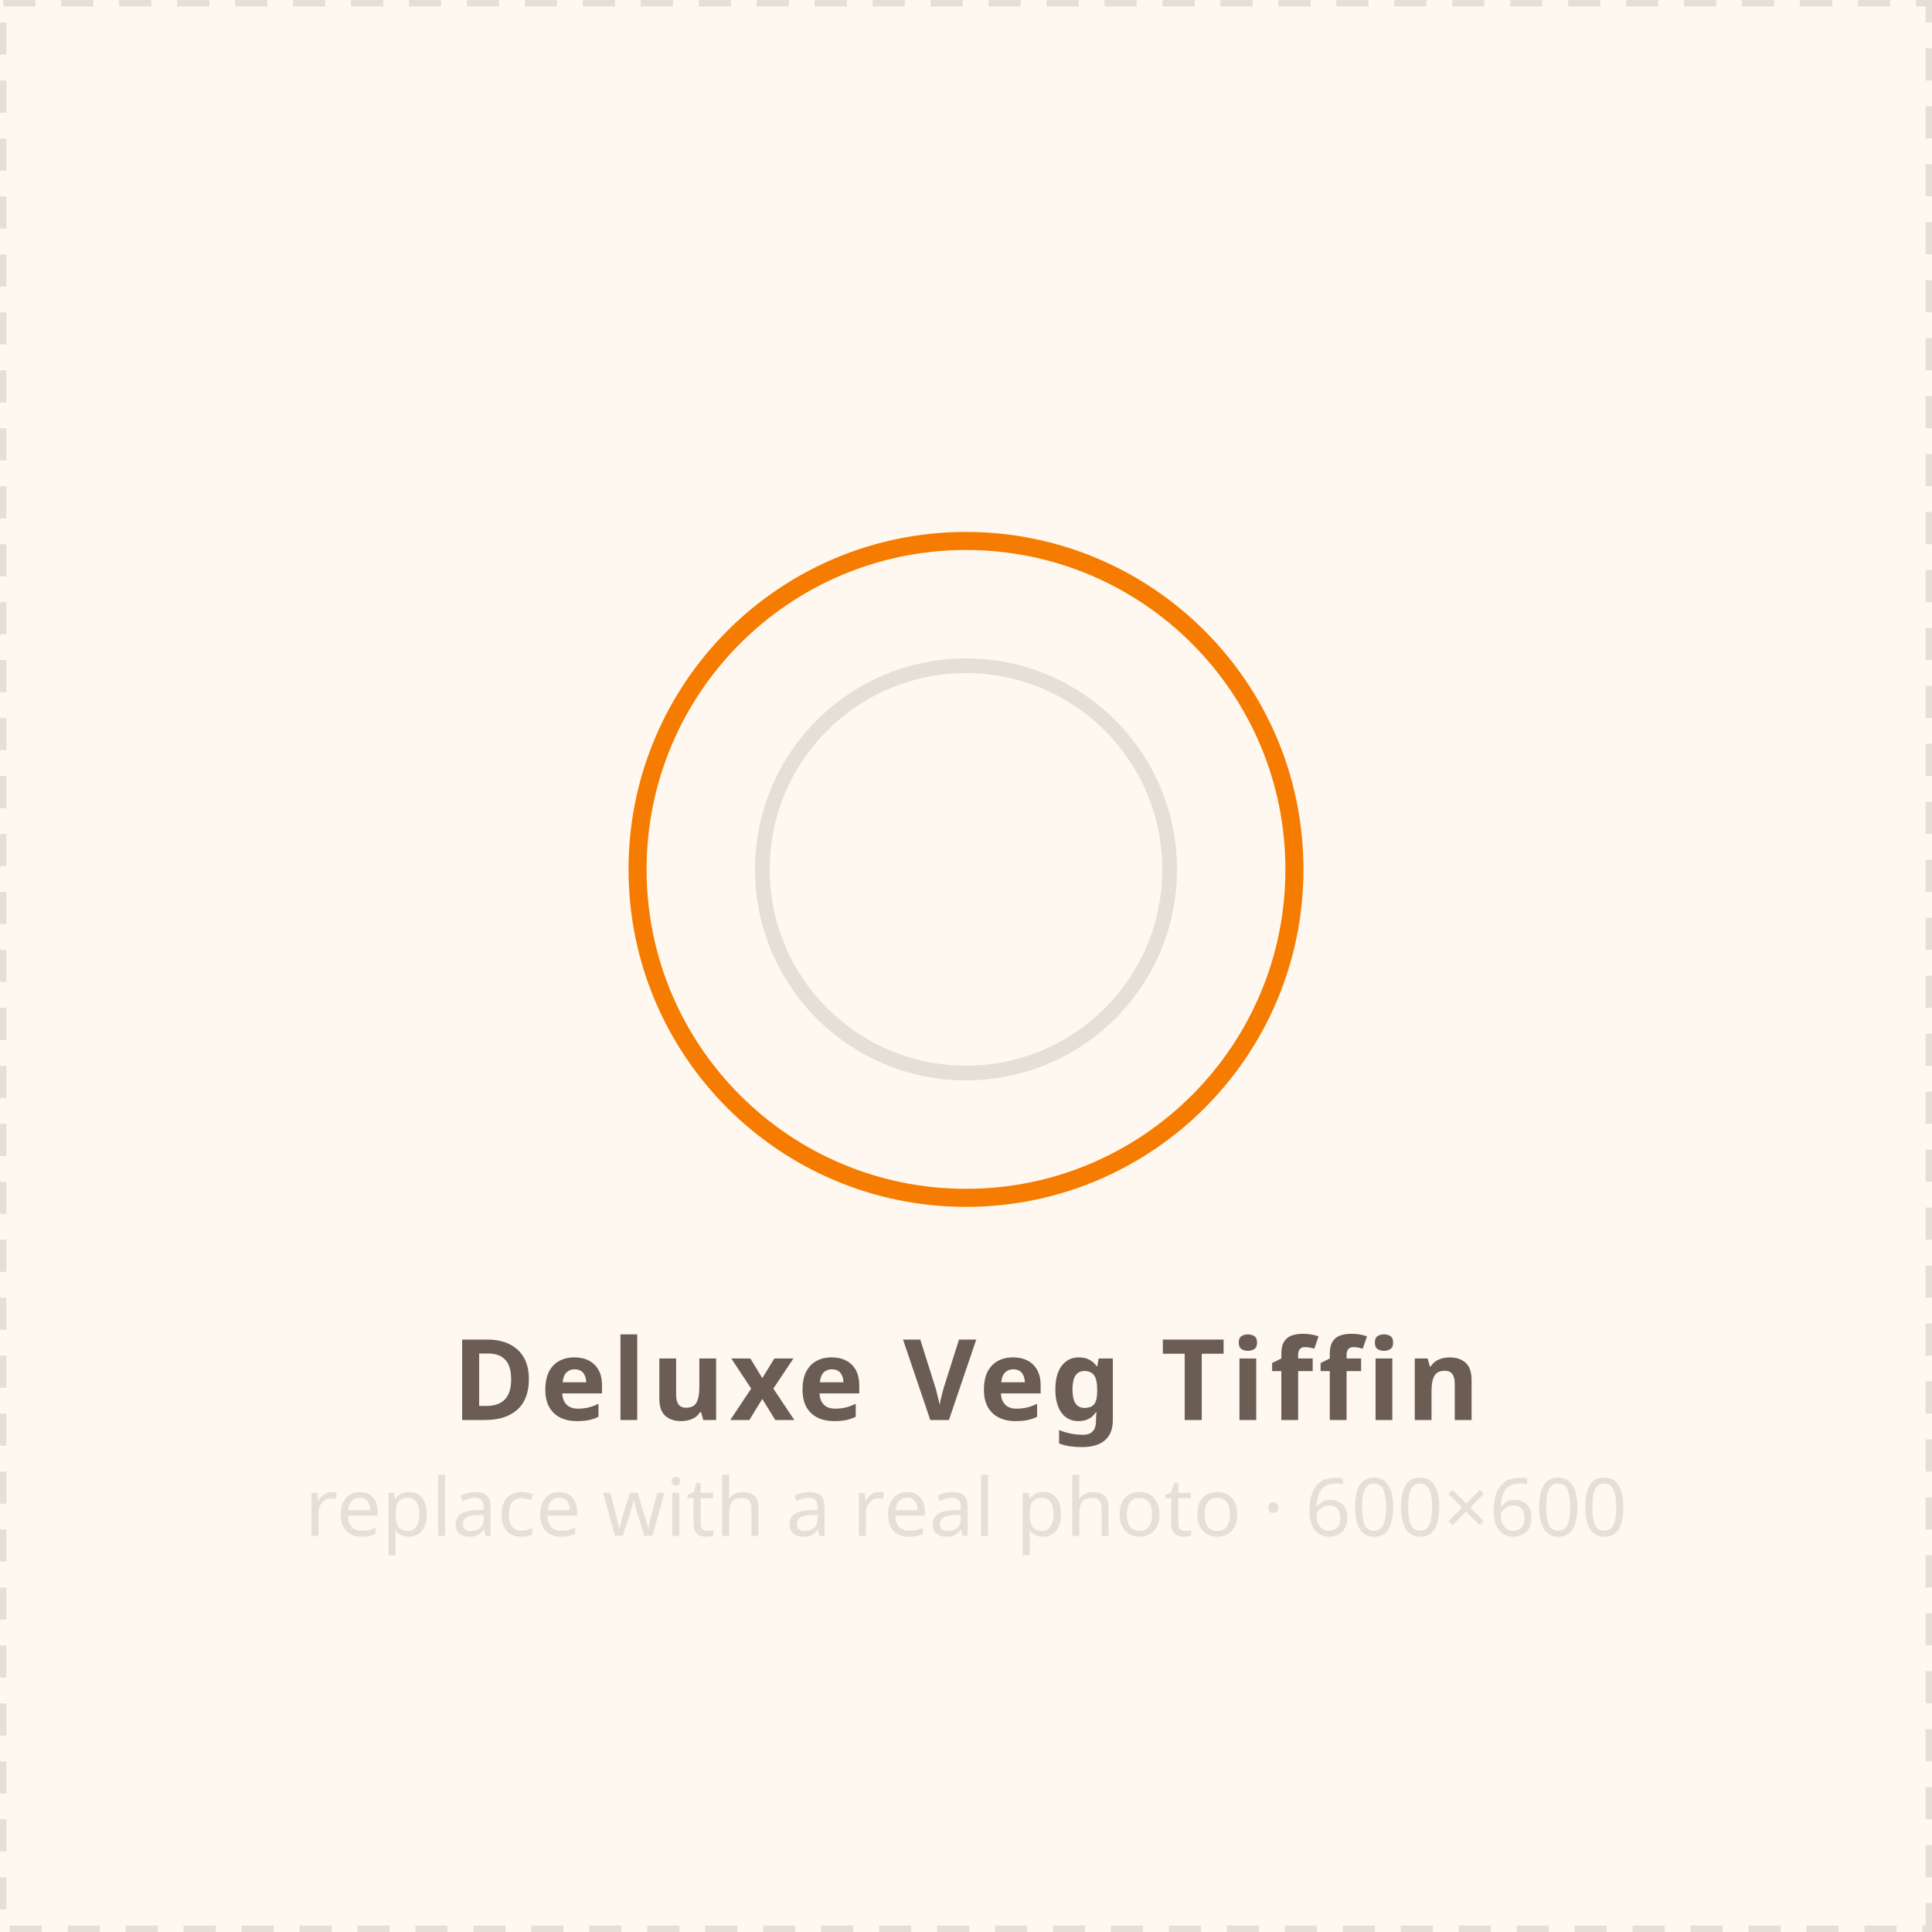
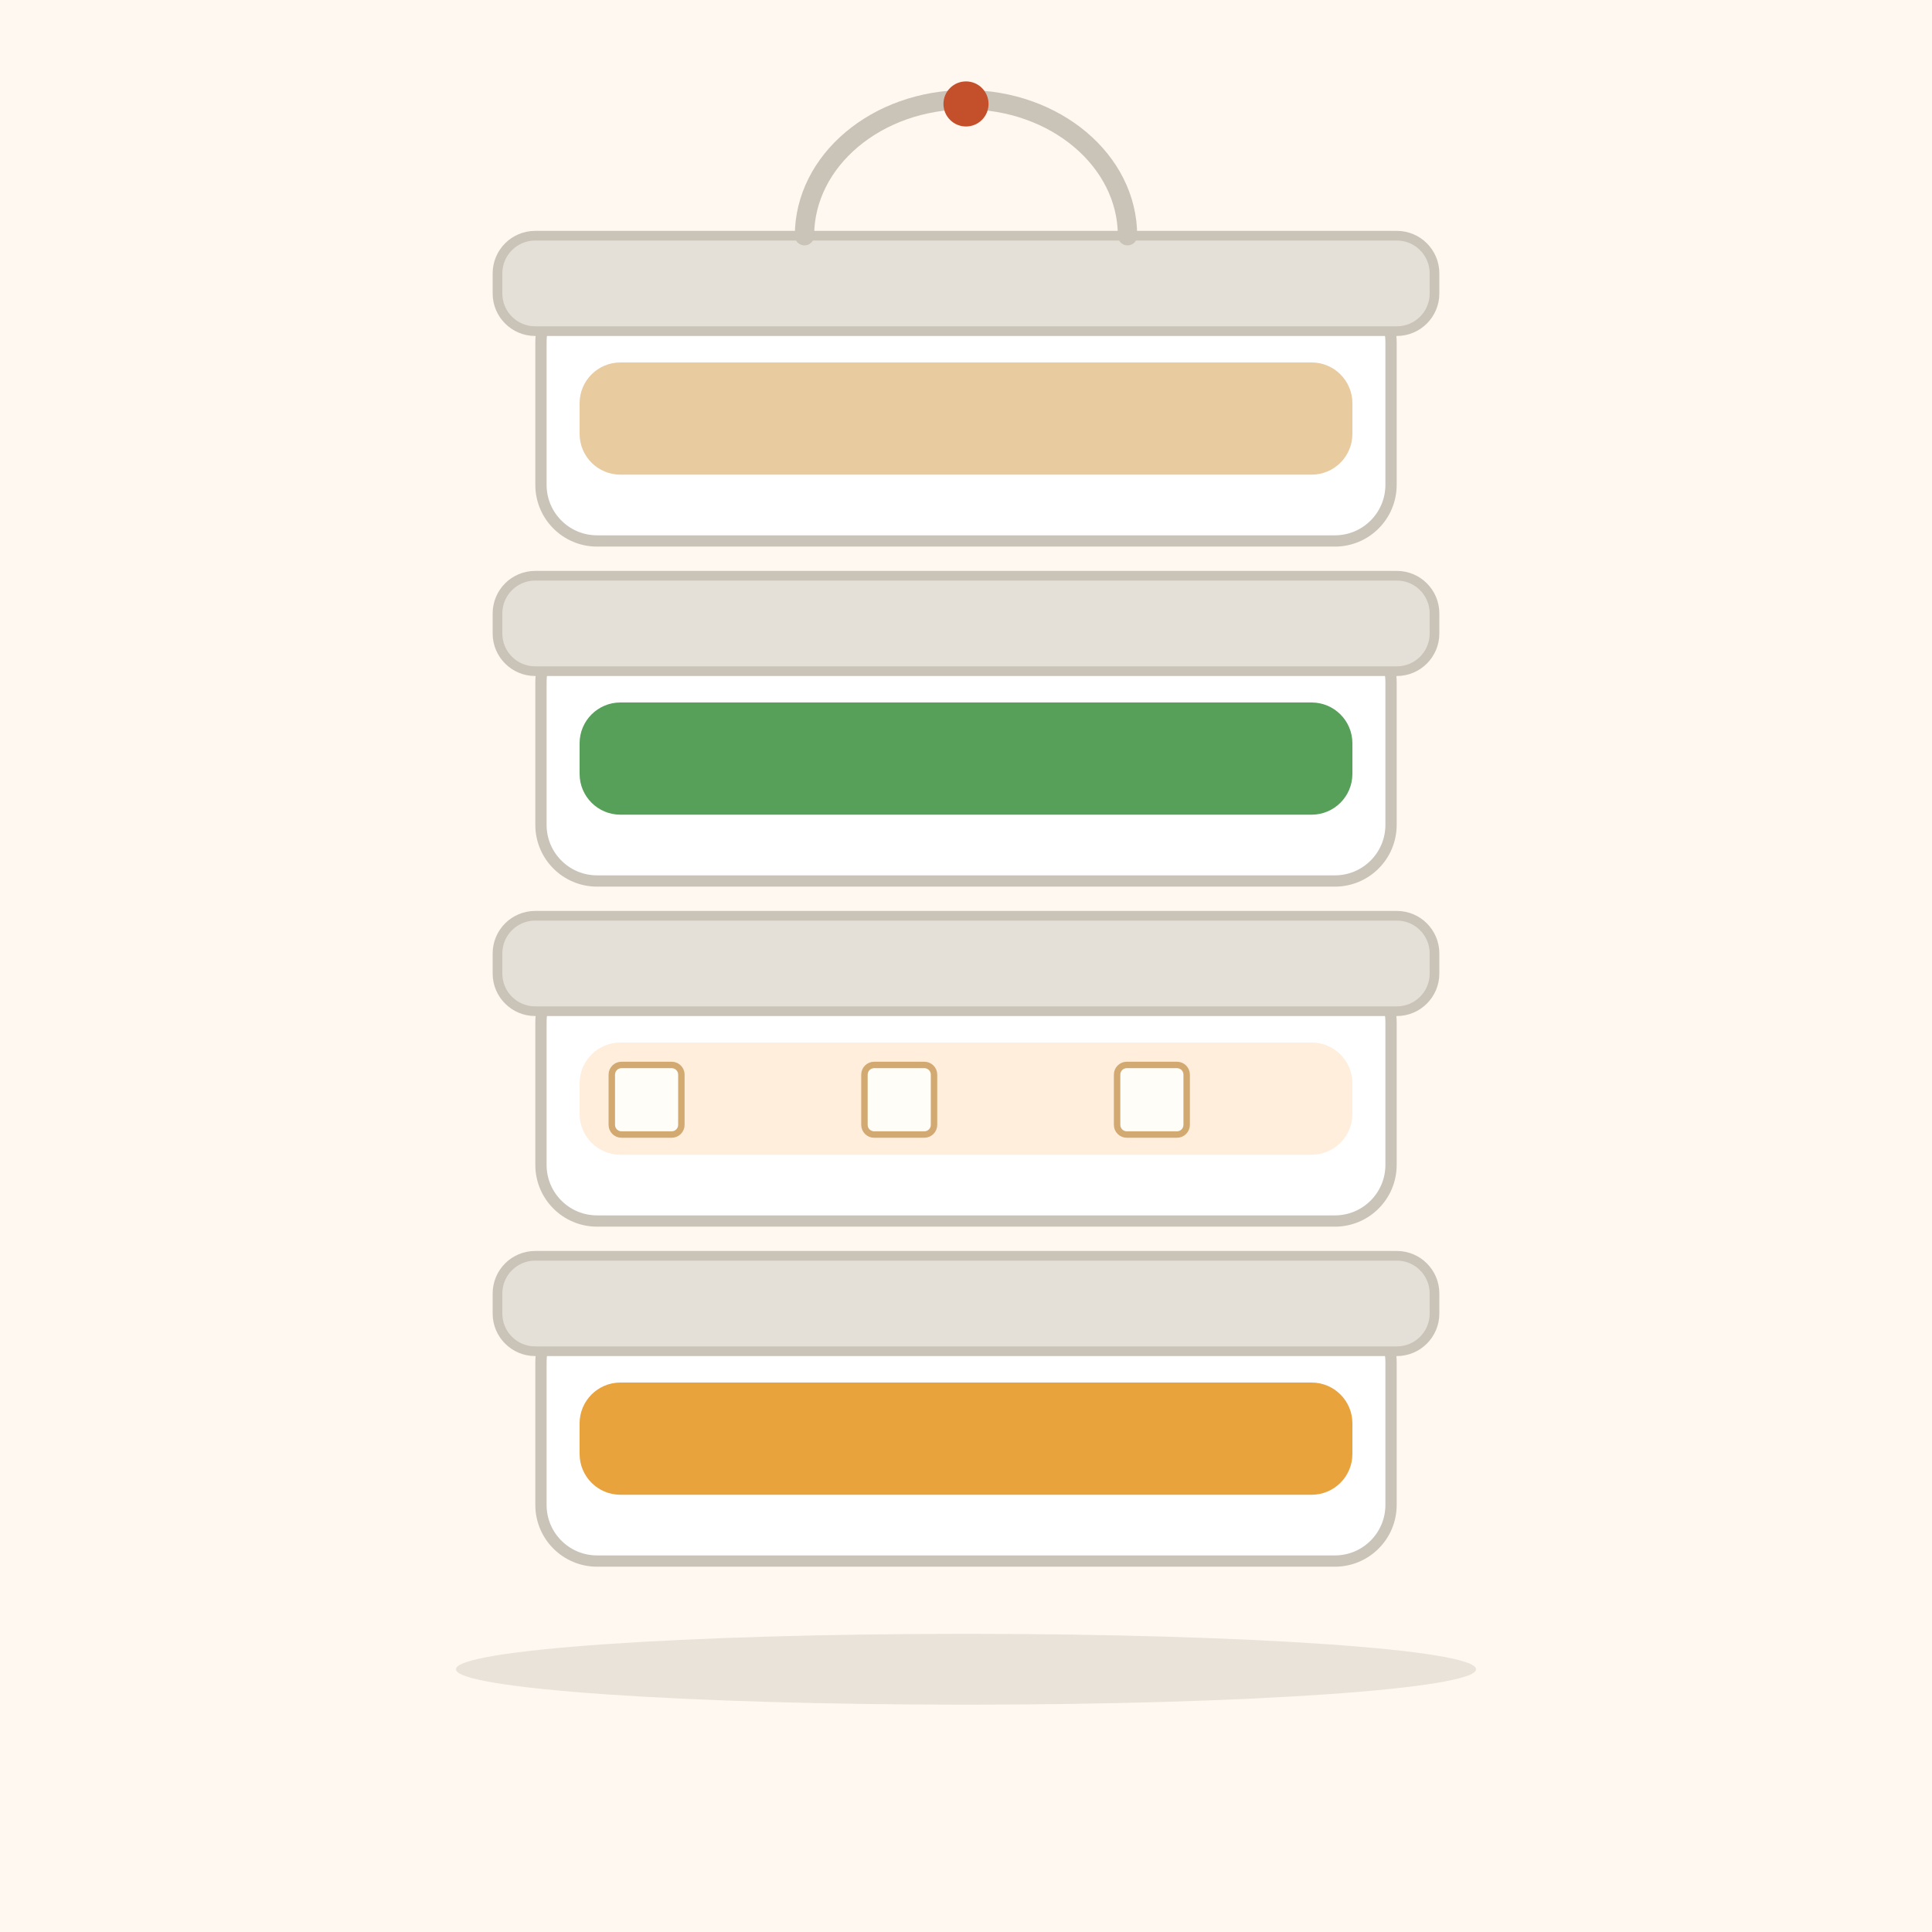
- <svg xmlns="http://www.w3.org/2000/svg" viewBox="0 0 600 600" width="600" height="600" role="img" aria-label="Deluxe Veg Tiffin placeholder">
+ <svg xmlns="http://www.w3.org/2000/svg" viewBox="0 0 600 600" width="600" height="600" role="img" aria-label="Four-tier tiffin with paneer, sweet and pickle">
  <rect width="600" height="600" fill="#FFF8F0" />
-   <rect x="1" y="1" width="598" height="598" fill="none" stroke="#E4E0D8" stroke-width="2" stroke-dasharray="10 8" />
-   <circle cx="300" cy="270" r="102" fill="none" stroke="#F57C00" stroke-width="5.61" />
-   <circle cx="300" cy="270" r="63.24" fill="none" stroke="#E4E0D8" stroke-width="4.59" />
-   <text x="300" y="441" text-anchor="middle" fill="#6B5D54" font-family="system-ui, sans-serif" font-size="35" font-weight="600" letter-spacing="1.5">Deluxe Veg Tiffin</text>
-   <text x="300" y="477" text-anchor="middle" fill="#E4E0D8" font-family="system-ui, sans-serif" font-size="25">replace with a real photo · 600×600</text>
+   <ellipse cx="300" cy="518.4" rx="158.4" ry="11" fill="#C9C3B8" opacity=".4" />
+   <rect x="168" y="405.6" width="264" height="79.2" rx="17.424" fill="#FFFFFF" stroke="#C9C3B8" stroke-width="3.5" />
+   <rect x="180" y="429.36" width="240" height="34.848" rx="12.672" fill="#E9A33C" />
+   <rect x="154.5" y="390" width="291" height="29.64" rx="11.7" fill="#E4E0D8" stroke="#C9C3B8" stroke-width="3" />
+   <rect x="168" y="300" width="264" height="79.2" rx="17.424" fill="#FFFFFF" stroke="#C9C3B8" stroke-width="3.5" />
+   <rect x="180" y="323.76" width="240" height="34.848" rx="12.672" fill="#FFEEDC" />
+   <rect x="190" y="330.73" width="21.606" height="21.606" rx="3" fill="#FFFDF8" stroke="#D2A971" stroke-width="2" />
+   <rect x="268.462" y="330.73" width="21.606" height="21.606" rx="3" fill="#FFFDF8" stroke="#D2A971" stroke-width="2" />
+   <rect x="346.923" y="330.73" width="21.606" height="21.606" rx="3" fill="#FFFDF8" stroke="#D2A971" stroke-width="2" />
+   <rect x="154.5" y="284.4" width="291" height="29.64" rx="11.7" fill="#E4E0D8" stroke="#C9C3B8" stroke-width="3" />
+   <rect x="168" y="194.4" width="264" height="79.2" rx="17.424" fill="#FFFFFF" stroke="#C9C3B8" stroke-width="3.5" />
+   <rect x="180" y="218.16" width="240" height="34.848" rx="12.672" fill="#57A05A" />
+   <rect x="154.5" y="178.8" width="291" height="29.64" rx="11.7" fill="#E4E0D8" stroke="#C9C3B8" stroke-width="3" />
+   <rect x="168" y="88.8" width="264" height="79.2" rx="17.424" fill="#FFFFFF" stroke="#C9C3B8" stroke-width="3.5" />
+   <rect x="180" y="112.56" width="240" height="34.848" rx="12.672" fill="#E9CBA0" />
+   <rect x="154.5" y="73.2" width="291" height="29.64" rx="11.7" fill="#E4E0D8" stroke="#C9C3B8" stroke-width="3" />
+   <path d="M249.84 73.2 a 50.16 42.24 0 0 1 100.32 0" fill="none" stroke="#C9C3B8" stroke-width="6" stroke-linecap="round" />
+   <circle cx="300" cy="32.28" r="7" fill="#C3502A" />
</svg>
